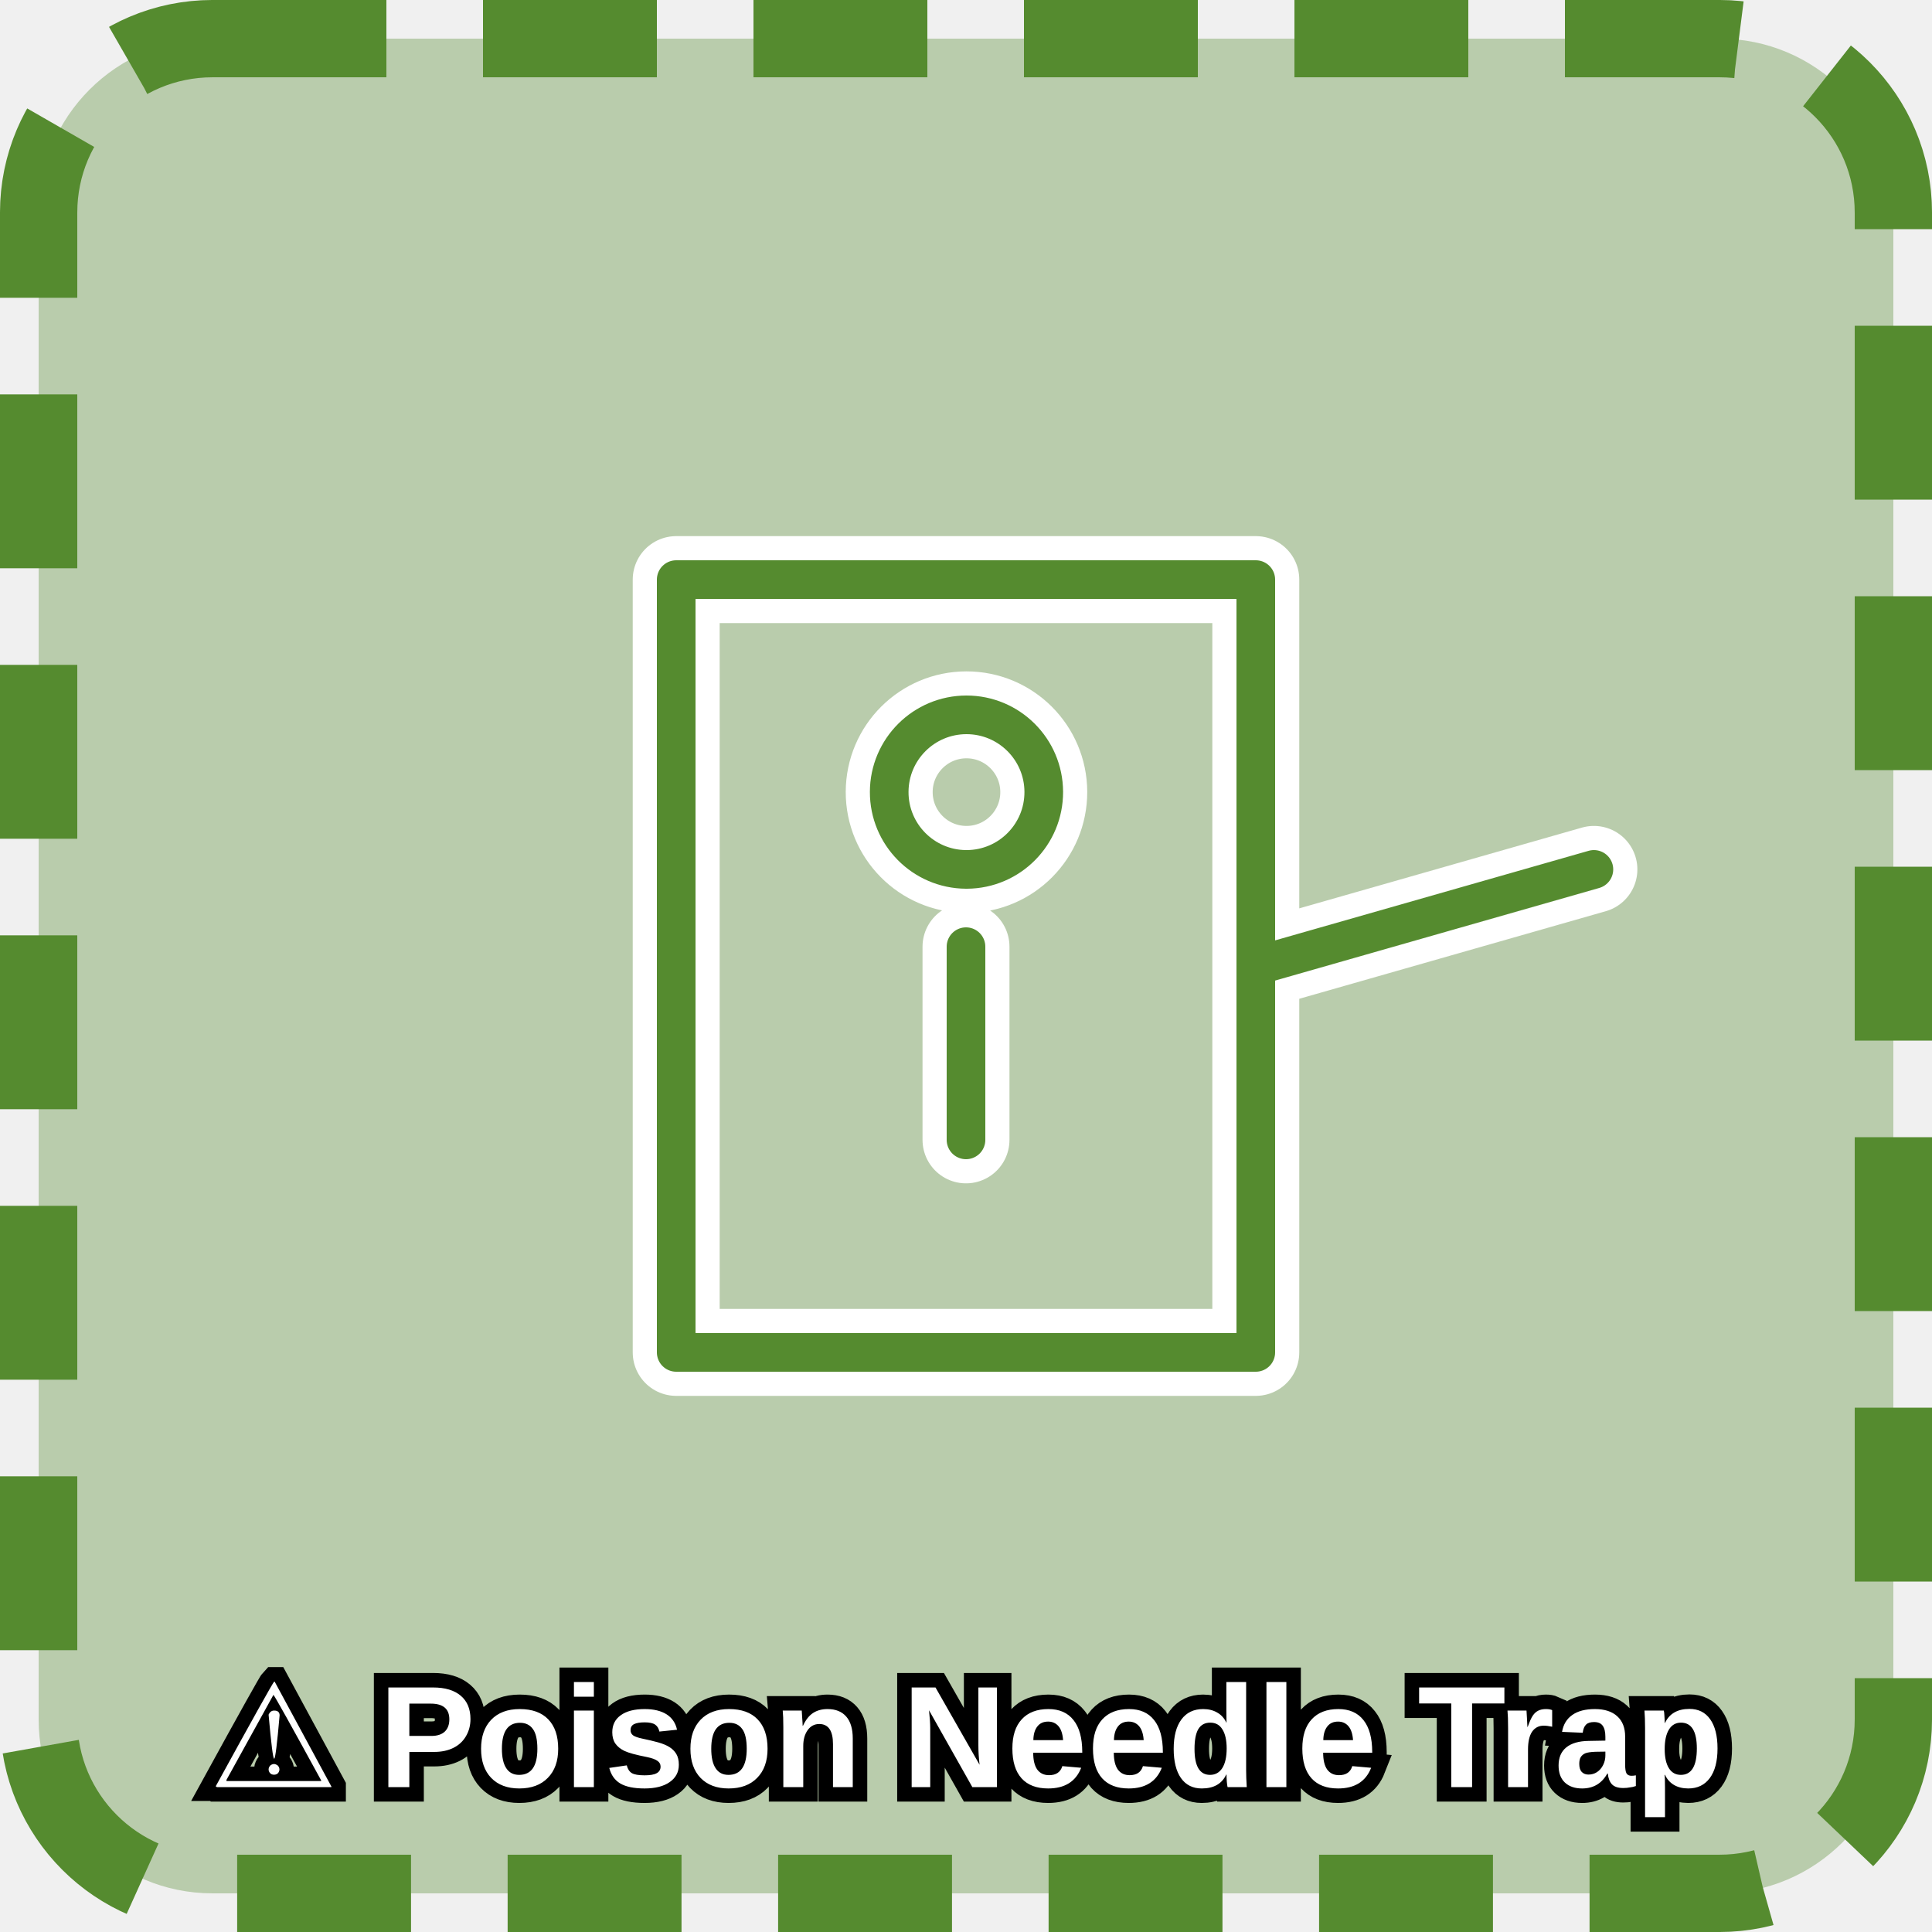
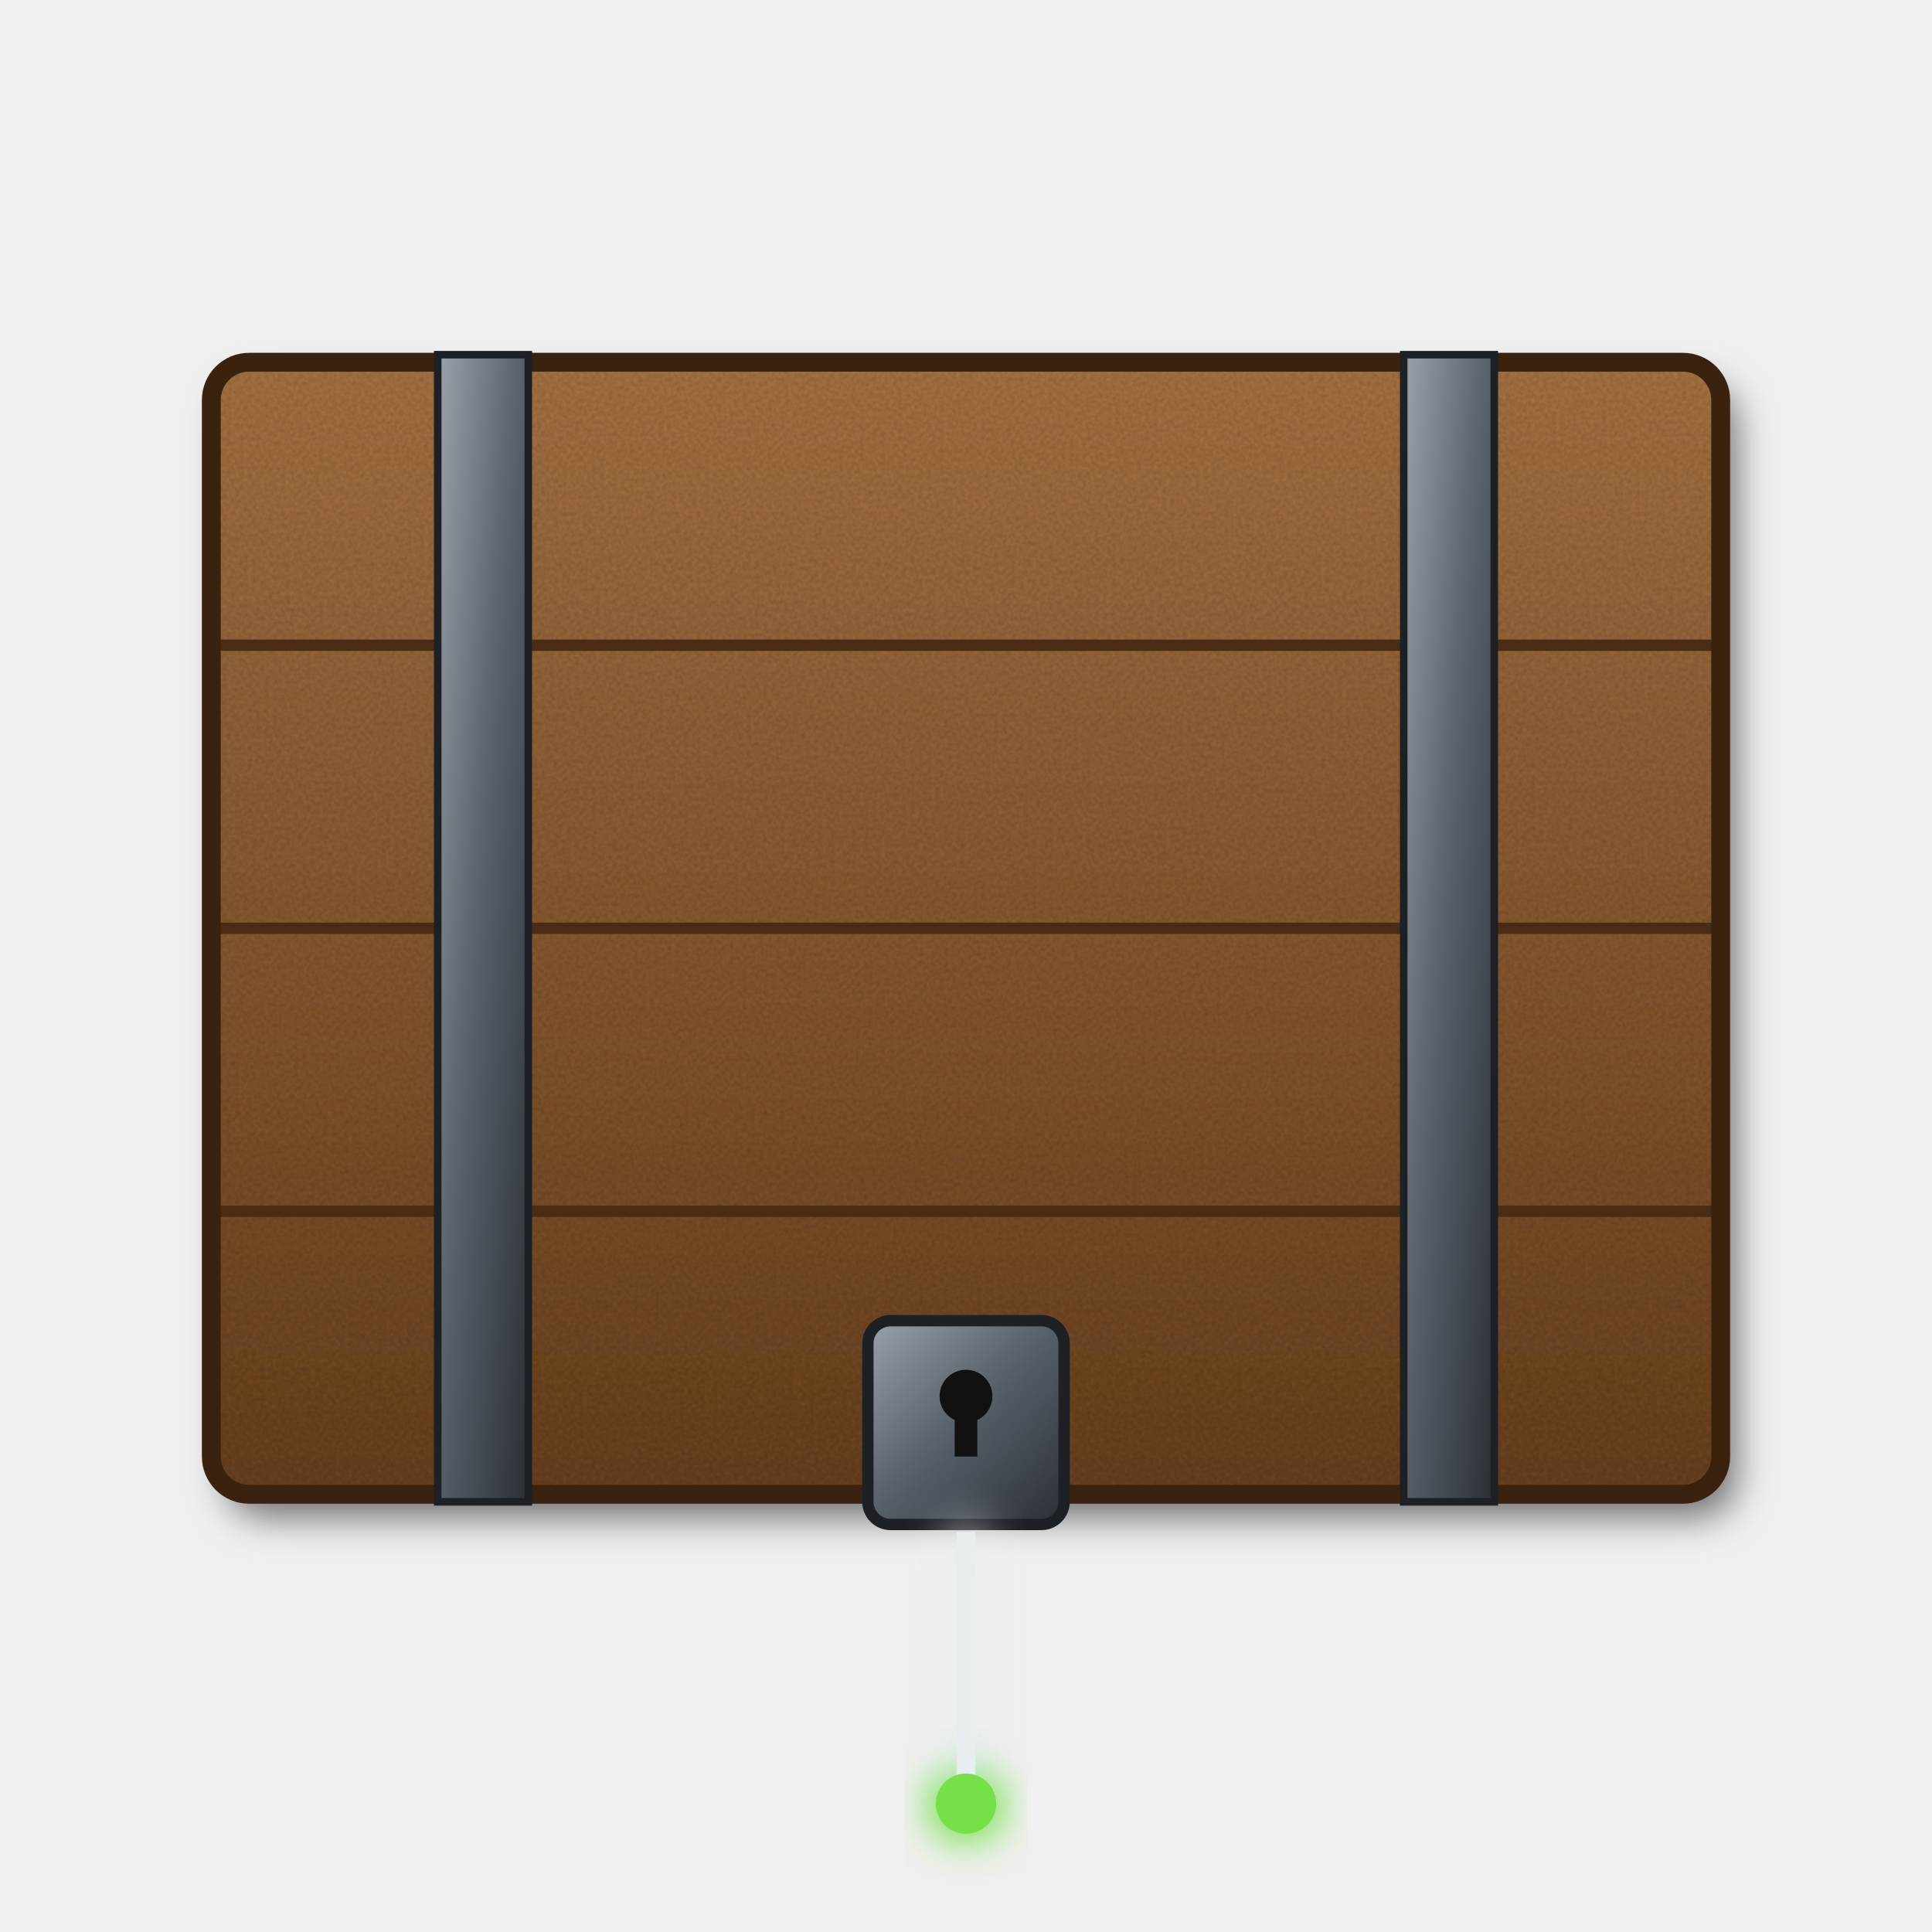
- <svg xmlns="http://www.w3.org/2000/svg" width="200" height="200" viewBox="0 0 200 200">
-   <rect x="4" y="4" width="192" height="192" rx="18" fill="#558b2f" fill-opacity="0.35" stroke="#558b2f" stroke-width="8" stroke-dasharray="18 10" />
-   <path d="M70 60 h60 v80 h-60Z M100 90 a8 8 0 1 1 0.1 0 M100 98 v20 M130 100 l35-10" fill="none" stroke="#ffffff" stroke-width="9" stroke-linecap="round" stroke-linejoin="round" />
-   <path d="M70 60 h60 v80 h-60Z M100 90 a8 8 0 1 1 0.1 0 M100 98 v20 M130 100 l35-10" fill="none" stroke="#558b2f" stroke-width="4" stroke-linecap="round" stroke-linejoin="round" />
-   <text x="100" y="185" font-family="Arial, Helvetica, sans-serif" font-size="15" font-weight="700" fill="#ffffff" stroke="#000000" stroke-width="3" paint-order="stroke" text-anchor="middle">⚠ Poison Needle Trap</text>
+ <svg xmlns="http://www.w3.org/2000/svg" width="512" height="512" viewBox="0 0 512 512">
+   <defs>
+     <radialGradient id="hole" cx="50%" cy="50%" r="60%">
+       <stop offset="0" stop-color="#050404" />
+       <stop offset="0.6" stop-color="#110d0b" />
+       <stop offset="1" stop-color="#2c241e" />
+     </radialGradient>
+     <linearGradient id="iron" x1="0" y1="0" x2="1" y2="1">
+       <stop offset="0" stop-color="#9aa3ab" />
+       <stop offset="0.45" stop-color="#5b636b" />
+       <stop offset="1" stop-color="#2a2f34" />
+     </linearGradient>
+     <linearGradient id="rust" x1="0" y1="0" x2="1" y2="1">
+       <stop offset="0" stop-color="#8f8a84" />
+       <stop offset="0.5" stop-color="#5e5048" />
+       <stop offset="1" stop-color="#3a2a22" />
+     </linearGradient>
+     <linearGradient id="wood" x1="0" y1="0" x2="0" y2="1">
+       <stop offset="0" stop-color="#a87444" />
+       <stop offset="1" stop-color="#6b4220" />
+     </linearGradient>
+     <linearGradient id="woodH" x1="0" y1="0" x2="1" y2="0">
+       <stop offset="0" stop-color="#a87444" />
+       <stop offset="1" stop-color="#6b4220" />
+     </linearGradient>
+     <linearGradient id="stone" x1="0" y1="0" x2="1" y2="1">
+       <stop offset="0" stop-color="#b3ada2" />
+       <stop offset="1" stop-color="#6f695f" />
+     </linearGradient>
+     <linearGradient id="slab" x1="0" y1="0" x2="1" y2="1">
+       <stop offset="0" stop-color="#a49d91" />
+       <stop offset="1" stop-color="#7b7469" />
+     </linearGradient>
+     <radialGradient id="ball" cx="35%" cy="32%" r="70%">
+       <stop offset="0" stop-color="#d8d2c6" />
+       <stop offset="0.5" stop-color="#8f887c" />
+       <stop offset="1" stop-color="#3b362f" />
+     </radialGradient>
+     <radialGradient id="steelBall" cx="35%" cy="30%" r="72%">
+       <stop offset="0" stop-color="#f4f7fa" />
+       <stop offset="0.35" stop-color="#9aa4ad" />
+       <stop offset="1" stop-color="#1e2328" />
+     </radialGradient>
+     <radialGradient id="spike" cx="40%" cy="38%" r="60%">
+       <stop offset="0" stop-color="#e6e2da" />
+       <stop offset="0.4" stop-color="#8c8478" />
+       <stop offset="1" stop-color="#2a2622" />
+     </radialGradient>
+     <radialGradient id="silver" cx="40%" cy="35%" r="70%">
+       <stop offset="0" stop-color="#ffffff" />
+       <stop offset="0.5" stop-color="#c3c9cf" />
+       <stop offset="1" stop-color="#6c747c" />
+     </radialGradient>
+     <radialGradient id="ruby" cx="40%" cy="35%" r="65%">
+       <stop offset="0" stop-color="#ff8a8a" />
+       <stop offset="1" stop-color="#8a0010" />
+     </radialGradient>
+     <filter id="rough" x="-10%" y="-10%" width="120%" height="120%">
+       <feTurbulence type="fractalNoise" baseFrequency="0.035" numOctaves="3" seed="7" />
+       <feDisplacementMap in="SourceGraphic" scale="14" />
+     </filter>
+     <filter id="rough2" x="-10%" y="-10%" width="120%" height="120%">
+       <feTurbulence type="fractalNoise" baseFrequency="0.08" numOctaves="2" seed="2" />
+       <feDisplacementMap in="SourceGraphic" scale="6" />
+     </filter>
+     <filter id="grain" x="0" y="0" width="100%" height="100%">
+       <feTurbulence type="fractalNoise" baseFrequency="0.9" numOctaves="2" seed="5" result="n" />
+       <feColorMatrix in="n" type="matrix" values="0 0 0 0 0  0 0 0 0 0  0 0 0 0 0  0 0 0 0.35 0" result="a" />
+       <feComposite in="a" in2="SourceGraphic" operator="in" result="g" />
+       <feMerge>
+         <feMergeNode in="SourceGraphic" />
+         <feMergeNode in="g" />
+       </feMerge>
+     </filter>
+     <filter id="shadow" x="-20%" y="-20%" width="140%" height="140%">
+       <feDropShadow dx="4" dy="6" stdDeviation="5" flood-color="#000" flood-opacity="0.55" />
+     </filter>
+     <filter id="glow" x="-50%" y="-50%" width="200%" height="200%">
+       <feGaussianBlur stdDeviation="6" result="b" />
+       <feMerge>
+         <feMergeNode in="b" />
+         <feMergeNode in="b" />
+         <feMergeNode in="SourceGraphic" />
+       </feMerge>
+     </filter>
+     <filter id="blur8">
+       <feGaussianBlur stdDeviation="8" />
+     </filter>
+     <filter id="blur3">
+       <feGaussianBlur stdDeviation="3" />
+     </filter>
+     <radialGradient id="fadeMask" cx="50%" cy="50%" r="50%">
+       <stop offset="0.55" stop-color="#fff" />
+       <stop offset="1" stop-color="#000" />
+     </radialGradient>
+     <mask id="fade">
+       <rect width="512" height="512" fill="url(#fadeMask)" />
+     </mask>
+   </defs>
+   <g filter="url(#shadow)">
+     <rect x="56" y="96" width="400" height="300" rx="10" fill="url(#wood)" filter="url(#grain)" />
+   </g>
+   <line x1="56" y1="171" x2="456" y2="171" stroke="#4a2c14" stroke-width="3" />
+   <line x1="56" y1="246" x2="456" y2="246" stroke="#4a2c14" stroke-width="3" />
+   <line x1="56" y1="321" x2="456" y2="321" stroke="#4a2c14" stroke-width="3" />
+   <rect x="56" y="96" width="400" height="300" rx="10" fill="none" stroke="#3a220f" stroke-width="5" />
+   <rect x="116" y="94" width="24" height="304" fill="url(#iron)" stroke="#1d2024" stroke-width="2" />
+   <rect x="372" y="94" width="24" height="304" fill="url(#iron)" stroke="#1d2024" stroke-width="2" />
+   <rect x="230" y="350" width="52" height="54" rx="6" fill="url(#iron)" stroke="#1d2024" stroke-width="3" />
+   <circle cx="256" cy="370" r="7" fill="#111" />
+   <rect x="253" y="372" width="6" height="14" fill="#111" />
+   <g filter="url(#glow)">
+     <line x1="256" y1="406" x2="256" y2="471" stroke="#e8edf0" stroke-width="5" />
+     <circle cx="256" cy="478" r="8" fill="#76e04a" />
+   </g>
</svg>
